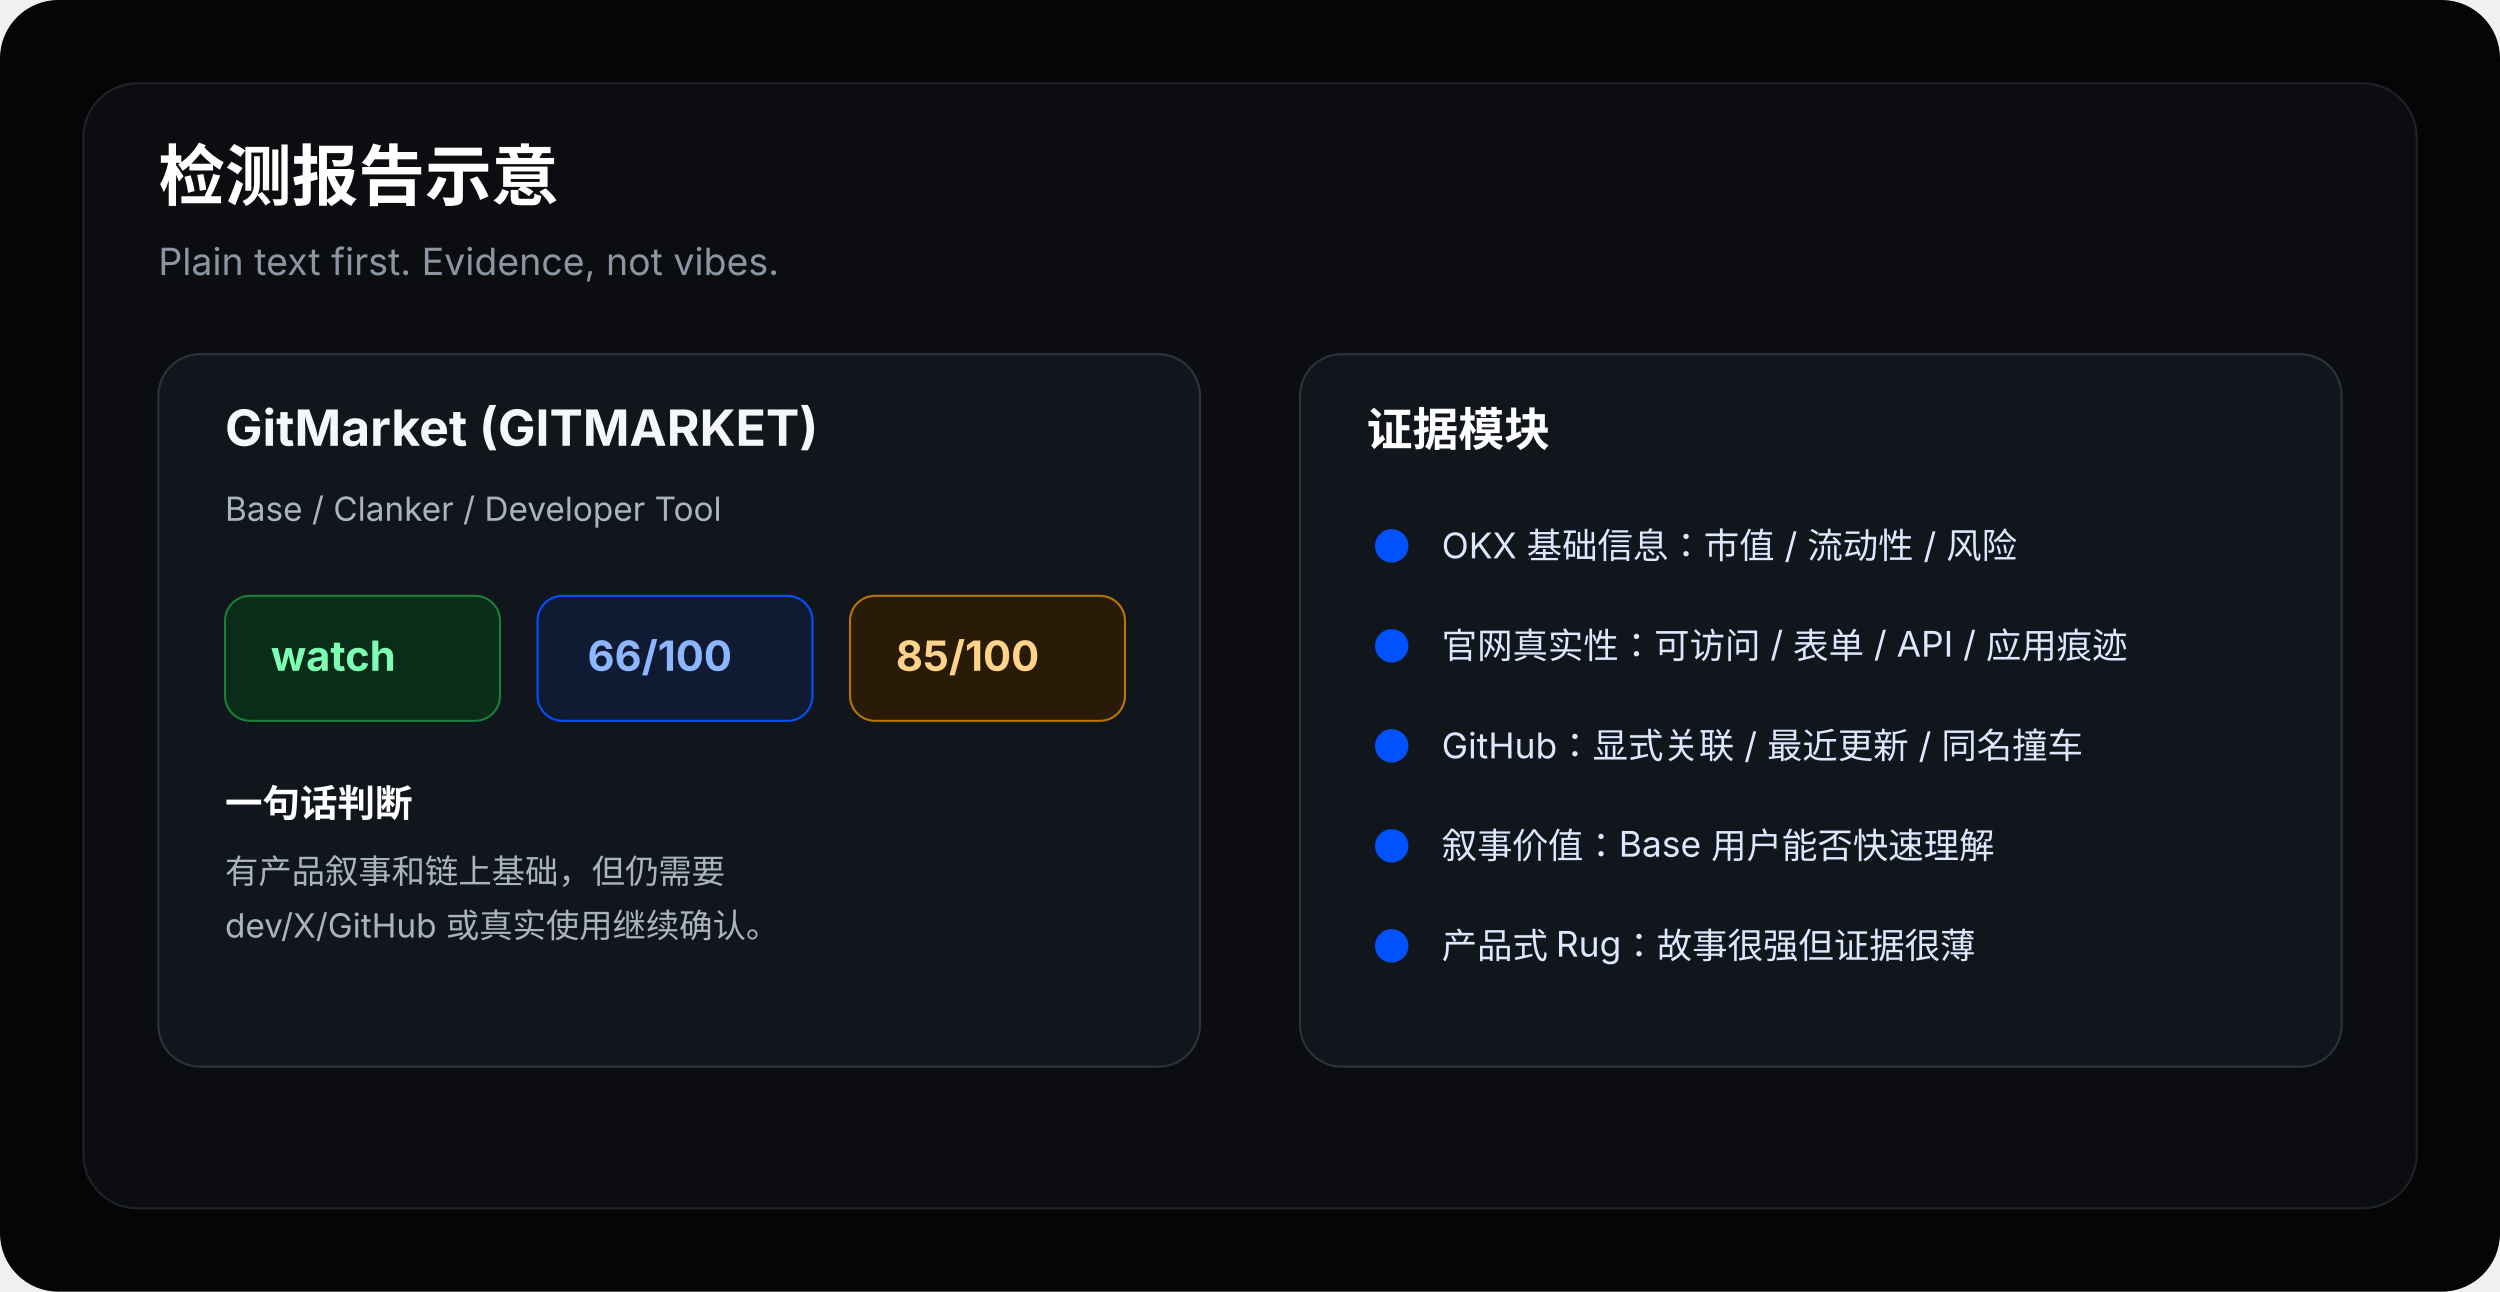
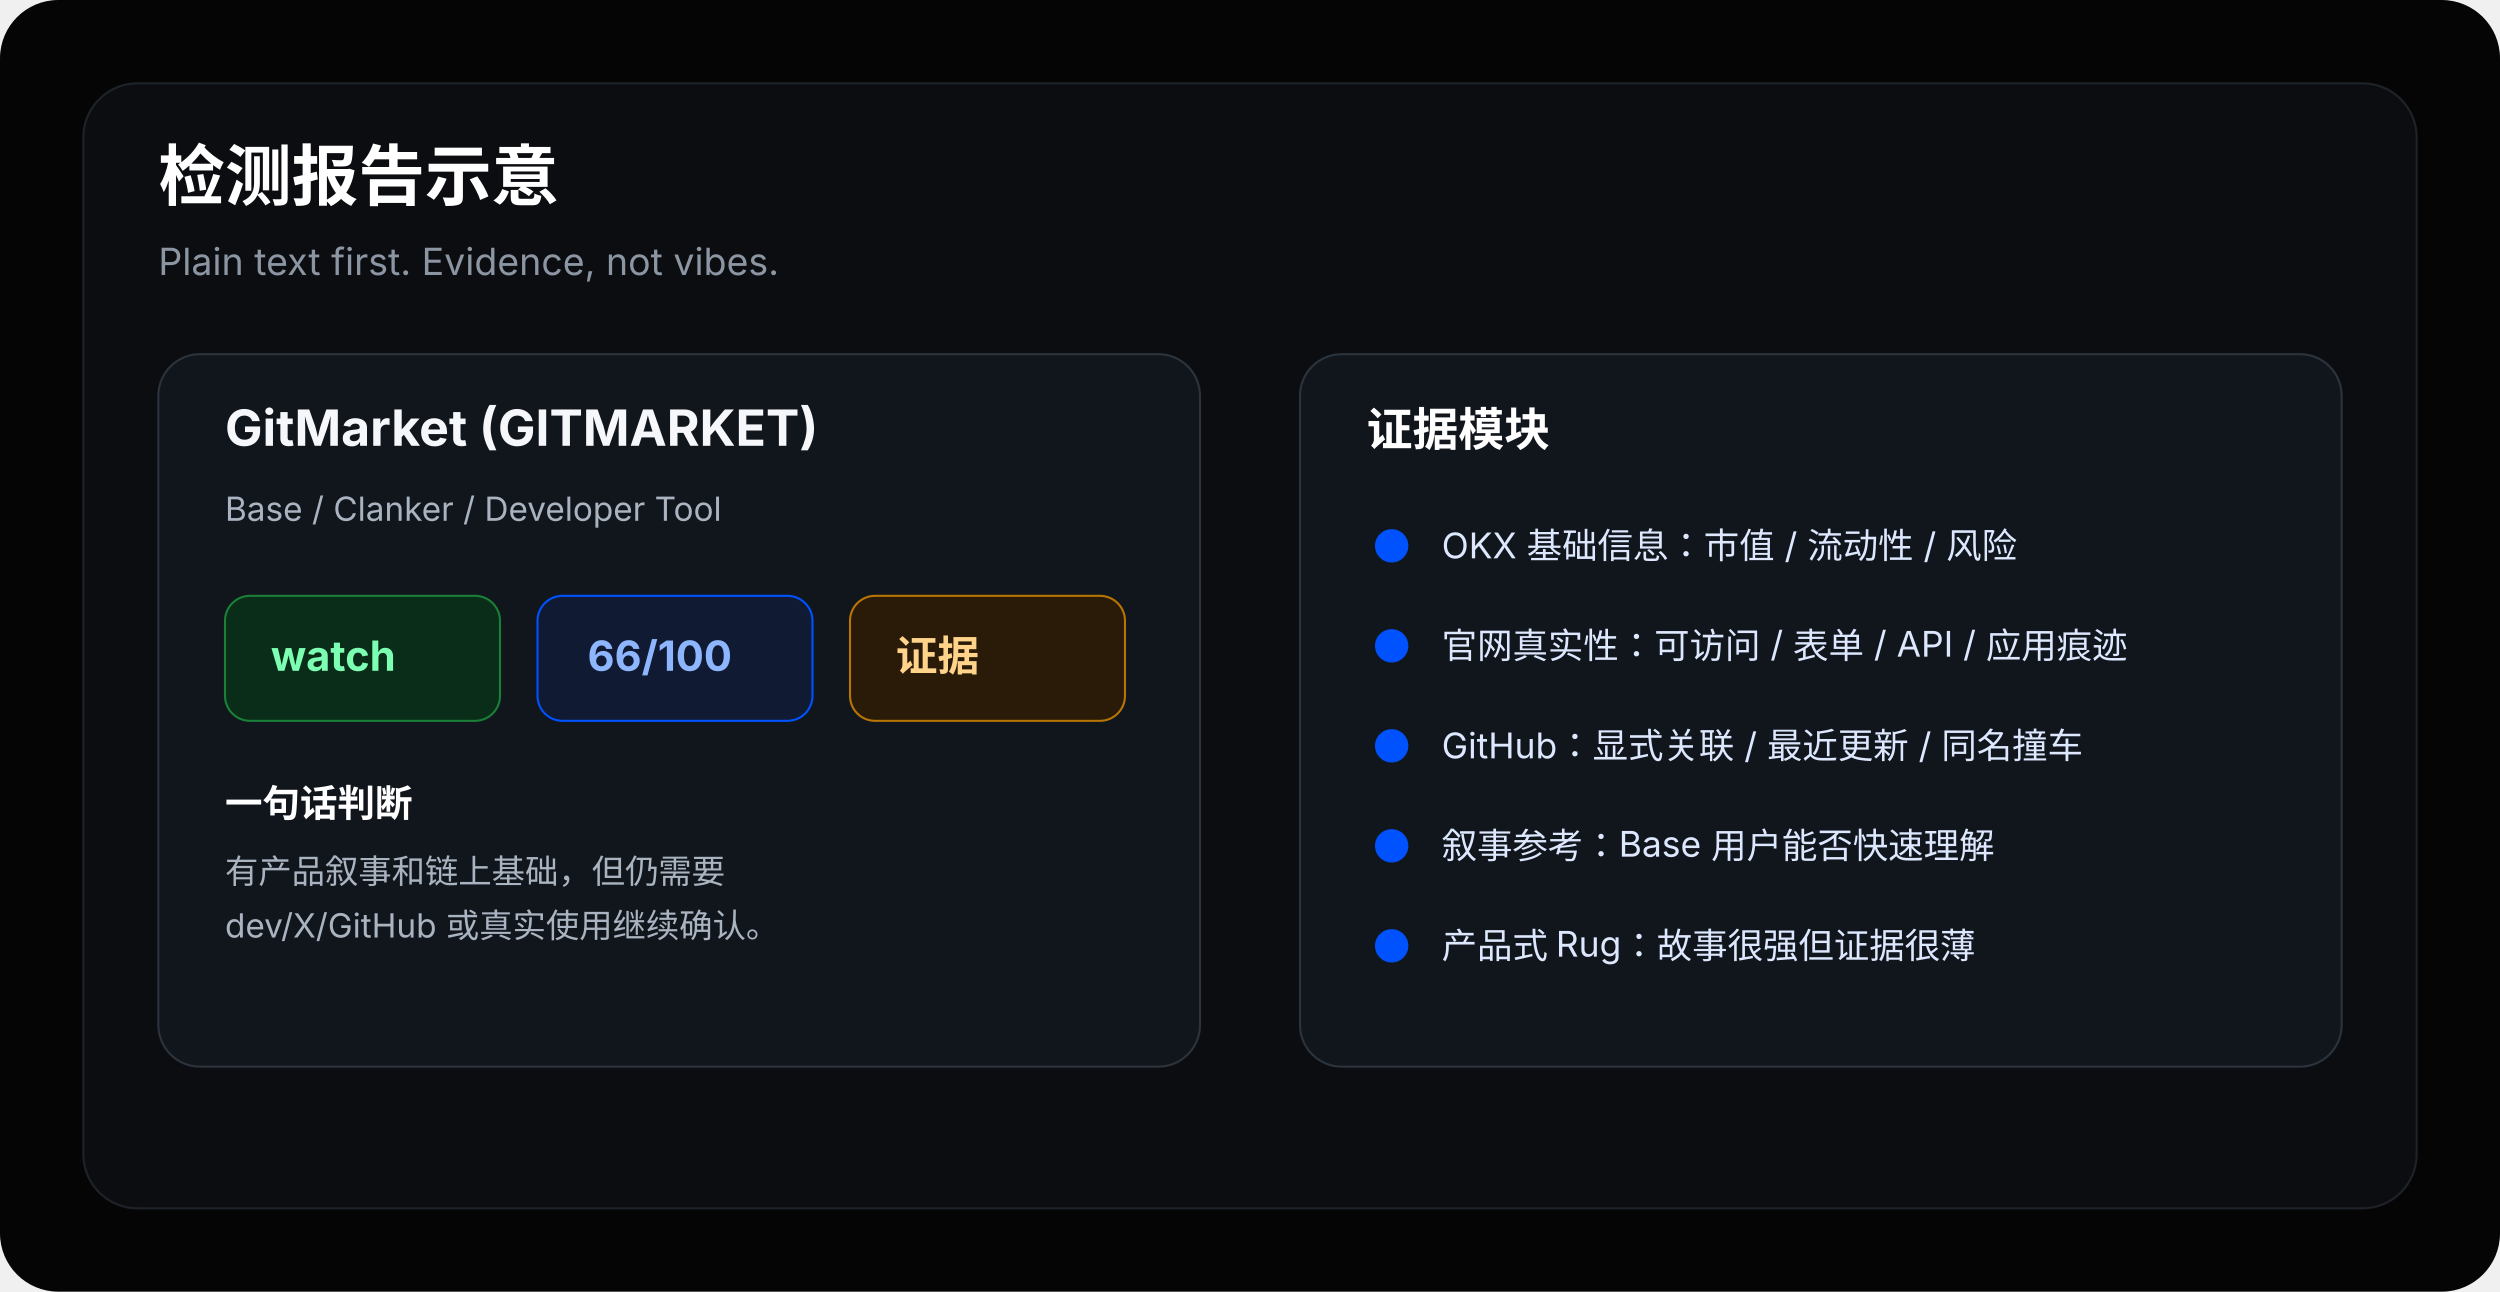
<svg xmlns="http://www.w3.org/2000/svg" width="1200" height="620" viewBox="0 0 1200 620" fill="none">
  <rect width="1200" height="620" rx="28" fill="#050505" />
  <rect x="40" y="40" width="1120" height="540" rx="26" fill="#0B0D10" stroke="#1E2329" />
  <text x="76" y="96" fill="#FFFFFF" font-family="Inter, Arial, sans-serif" font-size="32" font-weight="700">检测报告示意</text>
  <text x="76" y="132" fill="#8C96A3" font-family="Inter, Arial, sans-serif" font-size="18">Plain text first. Evidence, not vibes.</text>
  <g font-family="Inter, Arial, sans-serif">
    <rect x="76" y="170" width="500" height="342" rx="20" fill="#11161D" stroke="#2B333D" />
    <text x="108" y="214" fill="#F5F7FA" font-size="24" font-weight="700">GitMarket (GITMARKET)</text>
    <text x="108" y="250" fill="#AAB4C0" font-size="16">Base / Clanker / Developer Tool</text>
    <rect x="108" y="286" width="132" height="60" rx="12" fill="#092D18" stroke="#1A7F37" />
    <text x="130" y="322" fill="#7CFFB2" font-size="20" font-weight="700">watch</text>
    <rect x="258" y="286" width="132" height="60" rx="12" fill="#101B33" stroke="#0052FF" />
    <text x="282" y="322" fill="#8DB6FF" font-size="20" font-weight="700">66/100</text>
    <rect x="408" y="286" width="132" height="60" rx="12" fill="#2A1B08" stroke="#B87503" />
-     <text x="430" y="322" fill="#FFD38A" font-size="20" font-weight="700">85/100</text>
+     <text x="430" y="322" fill="#FFD38A" font-size="20" font-weight="700">证据</text>
    <text x="108" y="392" fill="#FFFFFF" font-size="18" font-weight="700">一句话判断</text>
    <text x="108" y="424" fill="#AAB4C0" font-size="16">有产品叙事和链上基础，但仍需要</text>
    <text x="108" y="450" fill="#AAB4C0" font-size="16">dev/X/GitHub 或真实使用继续确认。</text>
  </g>
  <g font-family="Inter, Arial, sans-serif">
    <rect x="624" y="170" width="500" height="342" rx="20" fill="#11161D" stroke="#2B333D" />
    <text x="656" y="214" fill="#FFFFFF" font-size="22" font-weight="700">证据模块</text>
    <circle cx="668" cy="262" r="8" fill="#0052FF" />
    <text x="692" y="268" fill="#DDE8FF" font-size="17">OKX 基础信息：市值 / 流动性 / 风险</text>
    <circle cx="668" cy="310" r="8" fill="#0052FF" />
    <text x="692" y="316" fill="#DDE8FF" font-size="17">官网真实性：可访问 / 表单 / API / 应用痕迹</text>
    <circle cx="668" cy="358" r="8" fill="#0052FF" />
    <text x="692" y="364" fill="#DDE8FF" font-size="17">GitHub：显式关联 / 最近更新 / 同名撞车</text>
    <circle cx="668" cy="406" r="8" fill="#0052FF" />
-     <text x="692" y="412" fill="#DDE8FF" font-size="17">叙事价值：Base 用户能否快速理解</text>
+     <text x="692" y="412" fill="#DDE8FF" font-size="17">叙事参考：Base 用户能否快速理解</text>
    <circle cx="668" cy="454" r="8" fill="#0052FF" />
    <text x="692" y="460" fill="#DDE8FF" font-size="17">产品式 Rug：故事很强但证据很薄</text>
  </g>
</svg>
